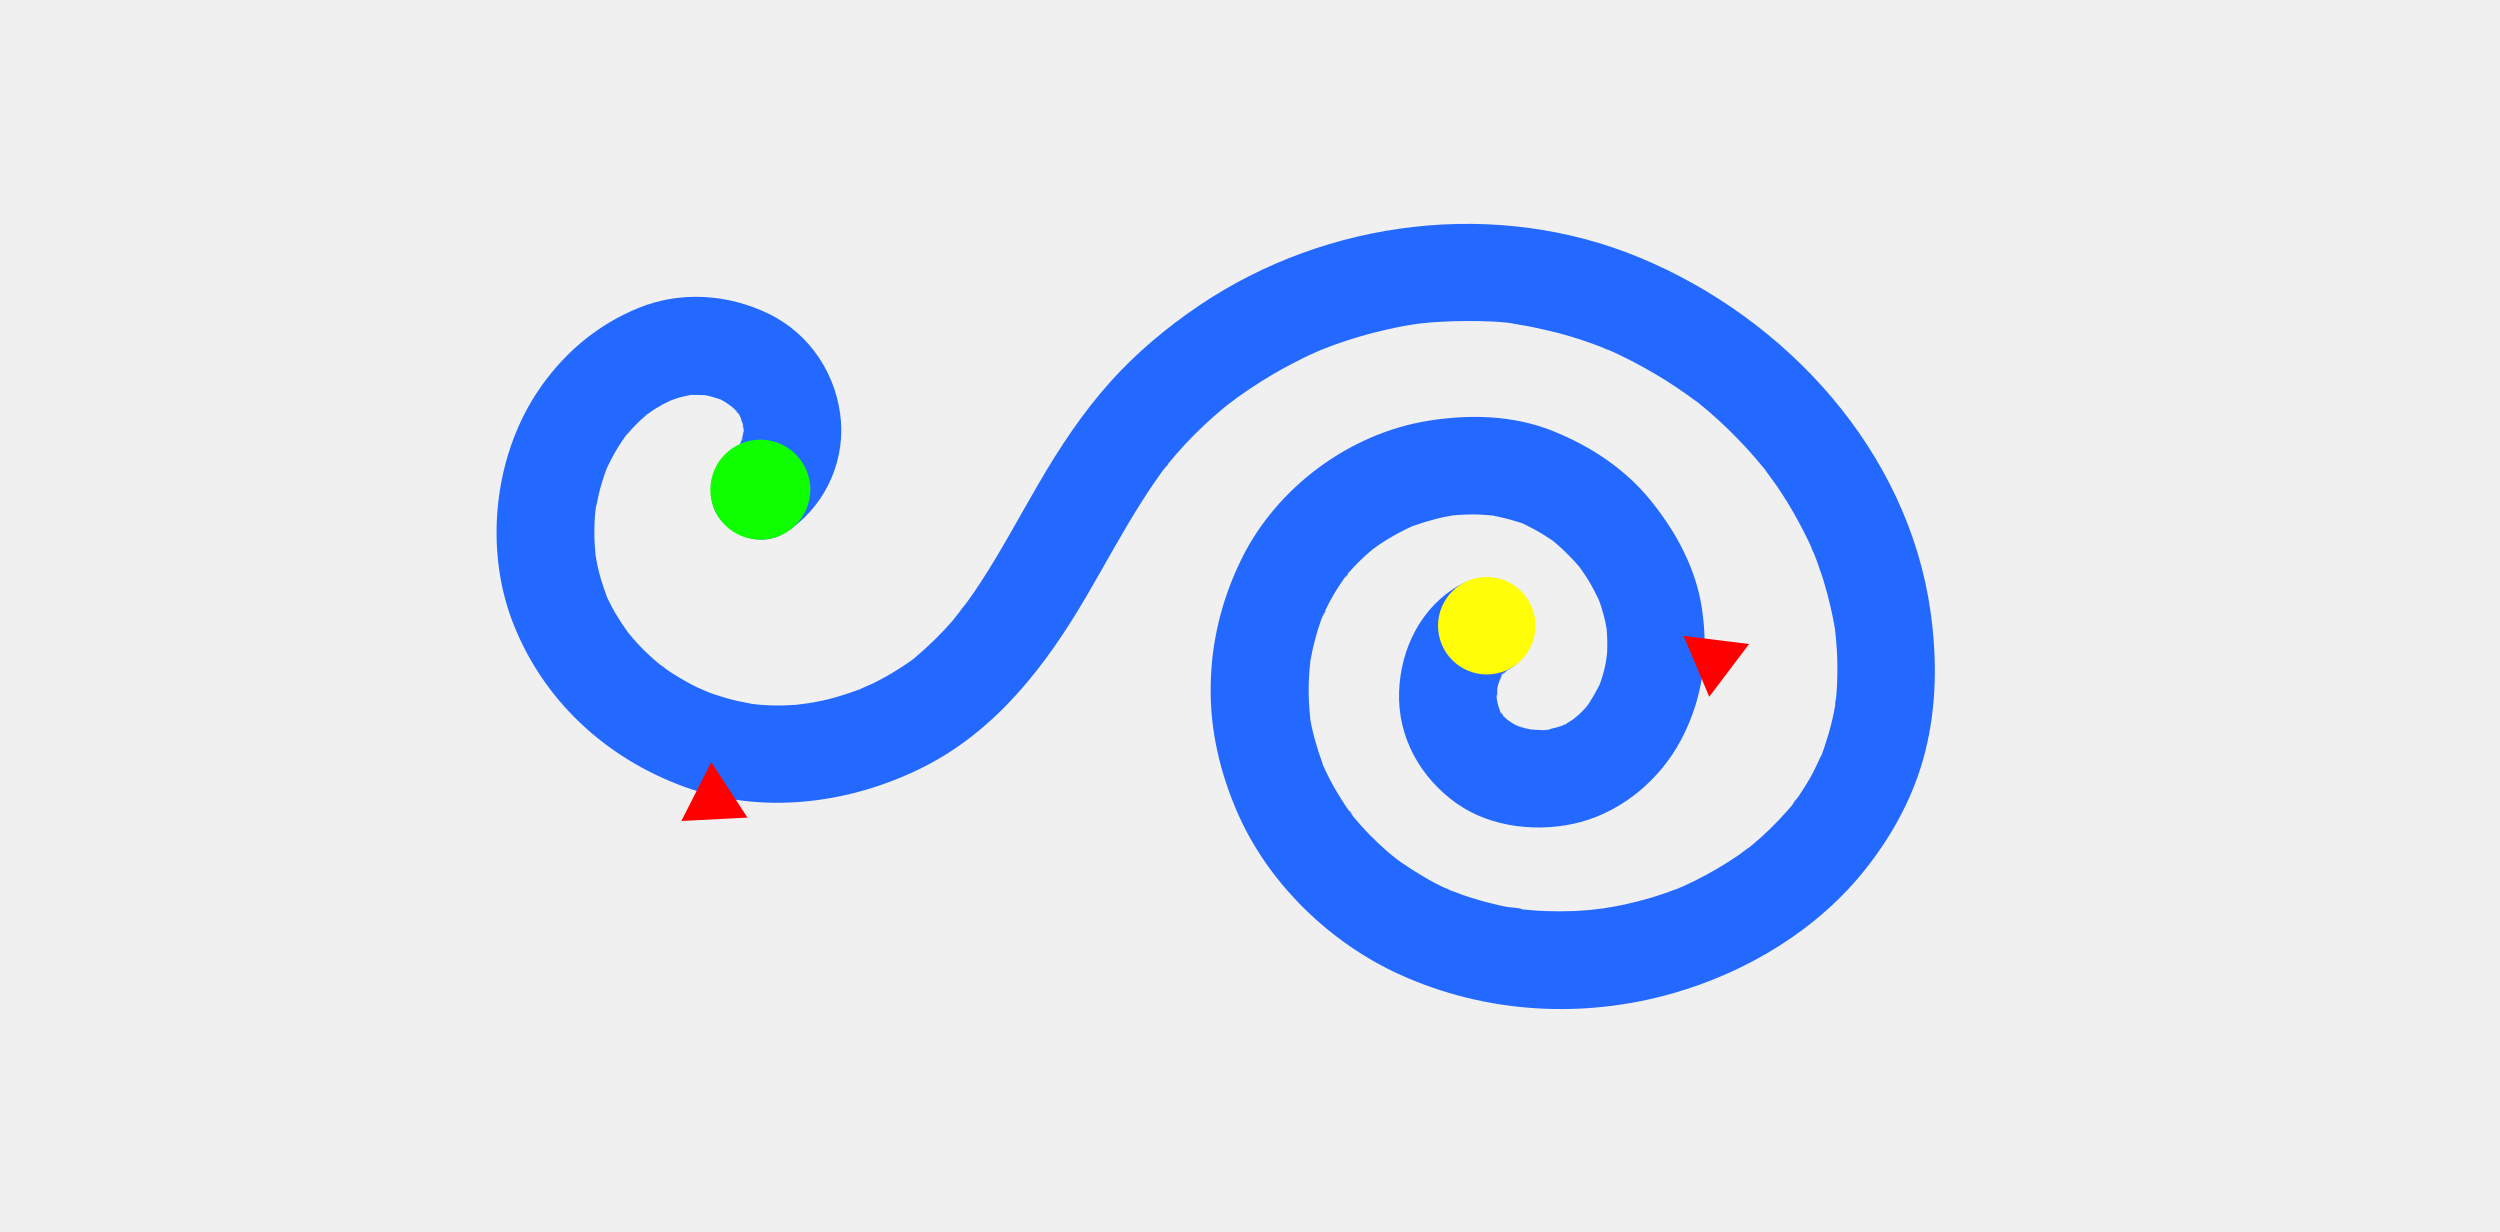
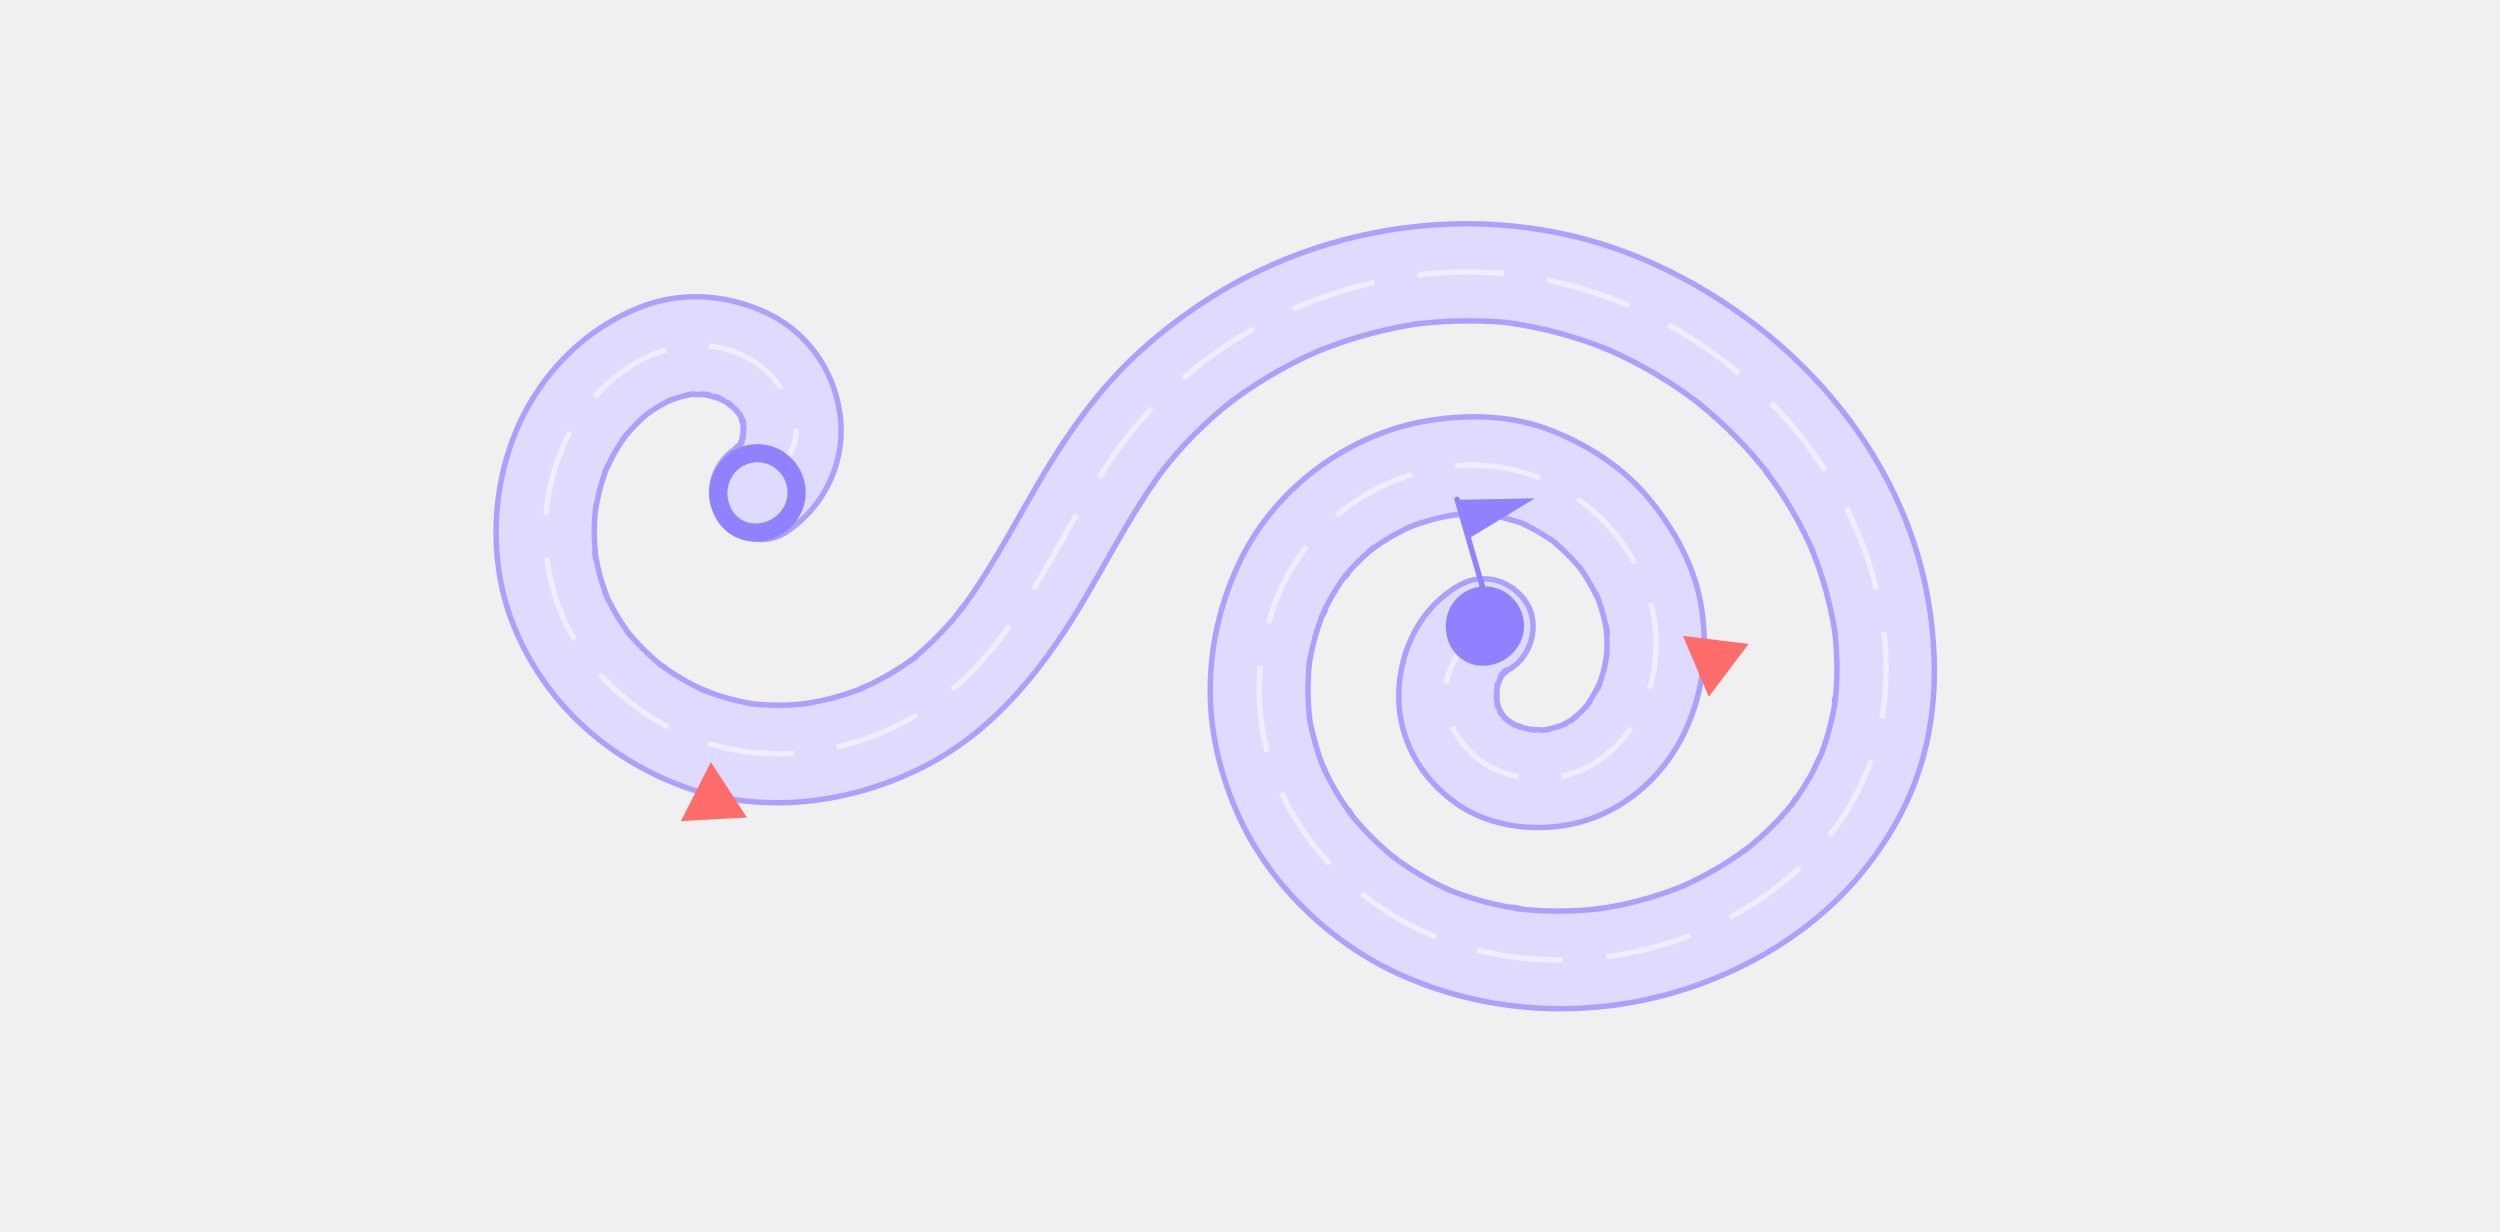
- <svg xmlns="http://www.w3.org/2000/svg" version="1.1" id="Calque_1" x="0px" y="0px" viewBox="0 0 1380 680" width="1380" height="680" style="enable-background:new 0 0 1380 680;" xml:space="preserve">
+ <svg xmlns="http://www.w3.org/2000/svg" version="1.1" id="Layer_2" x="0px" y="0px" viewBox="0 0 1380 680" style="enable-background:new 0 0 1380 680;" xml:space="preserve">
  <style type="text/css">
- 	.st0{fill:#2469FF;}
- 	.st1{fill:#0FFF00;}
- 	.st2{fill:#FFFD07;}
- 	.st3{fill:#FF0000;}
+ 	.st0{fill:#DEDBFF;stroke:#ABA0FF;stroke-width:3;stroke-linecap:round;stroke-linejoin:round;stroke-miterlimit:10;}
+ 	.st1{opacity:0.5;}
+ 	.st2{fill:none;stroke:#FFFFFF;stroke-width:3;stroke-miterlimit:10;}
+ 	.st3{fill:none;stroke:#FFFFFF;stroke-width:3;stroke-miterlimit:10;stroke-dasharray:47.822,23.911,47.822,23.911;}
+ 	
+ 		.st4{fill:none;stroke:#FFFFFF;stroke-width:3;stroke-miterlimit:10;stroke-dasharray:47.822,23.911,47.822,23.911,47.822,23.911;}
+ 	.st5{fill:none;stroke:#9082FF;stroke-width:10;stroke-miterlimit:10;}
+ 	.st6{fill:#9082FF;}
+ 	.st7{fill:#FF6C6C;}
</style>
+   <path class="st0" d="M433.34,294.09c20.62-13.05,32.73-37.12,30.76-61.56c-2.04-25.27-16.85-48.17-39.95-59.35  c-22.53-10.91-48.55-12.74-71.94-3.15c-23.56,9.66-42.54,25.98-56.45,47.3c-23.54,36.12-28.52,85.88-12.98,126.06  c16.72,43.22,51.44,75.13,94.75,90.91c43.27,15.76,92.01,9.44,132.5-11.13c40.1-20.37,67.37-56.16,89.61-94.16  c10.29-17.6,19.88-35.62,30.88-52.8c2.59-4.05,5.26-8.06,8.03-11.99c1.54-2.18,3.13-4.32,4.71-6.47c1.09-1.48,3.26-3.22-1.38,1.76  c1.03-1.11,1.91-2.41,2.88-3.58c6.14-7.5,12.77-14.59,19.83-21.23c3.52-3.32,7.15-6.53,10.88-9.63c1.77-1.47,3.59-2.86,5.36-4.32  c-6.56,5.42,0.08,0,1.87-1.3c7.86-5.68,16.06-10.88,24.55-15.57c4.24-2.35,8.56-4.57,12.93-6.66c2.07-0.99,4.16-1.95,6.26-2.89  c0.72-0.32,5.49-2.35,0.99-0.46c-4.48,1.88,0.82-0.31,1.74-0.67c9.02-3.58,18.24-6.62,27.62-9.1c4.69-1.24,9.41-2.34,14.16-3.3  c2-0.4,4.01-0.78,6.02-1.13c1.26-0.22,2.51-0.43,3.77-0.63c1.03-0.16,6.76-0.97,1.71-0.29c-5.05,0.68,0.11,0.01,0.96-0.09  c1.01-0.12,2.03-0.23,3.04-0.33c2.54-0.26,5.08-0.47,7.62-0.65c5.09-0.35,10.18-0.53,15.28-0.54c9.52-0.01,19.43,0.2,28.83,1.83  c-0.23-0.04-7.2-1.05-2.77-0.35c0.98,0.16,1.96,0.3,2.93,0.46c2.44,0.4,4.87,0.84,7.3,1.32c4.85,0.96,9.66,2.08,14.44,3.35  c9.07,2.42,18,5.39,26.71,8.88c0.91,0.36,1.82,0.79,2.75,1.12c-7.18-2.52-3.5-1.48-1.68-0.68c2.04,0.9,4.06,1.82,6.07,2.77  c4.47,2.12,8.88,4.37,13.21,6.76c8.24,4.54,16.21,9.55,23.87,15c1.81,1.29,3.61,2.61,5.39,3.95c1.51,1.14,4.46,3.8-1.35-1.05  c0.76,0.63,1.55,1.23,2.32,1.85c3.85,3.11,7.61,6.33,11.26,9.66c6.94,6.33,13.52,13.06,19.67,20.16c1.62,1.87,3.21,3.76,4.77,5.68  c0.62,0.77,1.24,1.54,1.86,2.31c2.72,3.38-1.32-1.69-1.49-1.95c2.69,4.12,5.87,7.96,8.6,12.07c5.21,7.82,9.93,15.96,14.11,24.37  c1.2,2.41,2.36,4.85,3.47,7.31c0.15,0.33,0.94,2.76,1.38,3.13c-0.46-1.1-0.93-2.2-1.39-3.3c0.33,0.79,0.65,1.58,0.96,2.38  c2.01,5.04,3.83,10.16,5.45,15.35c1.62,5.19,3.03,10.44,4.23,15.74c0.57,2.51,1.09,5.03,1.56,7.55c0.21,1.12,0.41,2.25,0.59,3.37  c0.15,0.88,1.49,8.09,0.52,3.18c-0.94-4.76,0.04,0.73,0.12,1.5c0.12,1.13,0.22,2.26,0.32,3.4c0.21,2.55,0.37,5.1,0.48,7.65  c0.23,5.65,0.2,11.31-0.13,16.96c-0.15,2.53-0.35,5.06-0.62,7.58c-0.11,1-0.42,2.32-0.39,3.36c-0.18-7.3,0.38-2.88-0.03-0.5  c-0.91,5.27-2.09,10.49-3.56,15.63c-0.7,2.44-1.46,4.86-2.29,7.26c-0.46,1.34-0.94,2.66-1.45,3.98c-0.72,1.89-2.76,5.05,0.49-0.93  c-2.37,4.35-4.16,9.01-6.61,13.34c-2.18,3.88-4.55,7.65-7.09,11.31c-1.11,1.61-2.48,3.13-3.47,4.81c3.8-6.46,1.96-2.51,0.56-0.79  c-0.94,1.15-1.89,2.29-2.86,3.41c-6.17,7.14-12.97,13.73-20.26,19.72c-0.77,0.63-1.55,1.25-2.33,1.88  c-3.39,2.74,1.62-1.31,1.91-1.47c-2.12,1.19-4.06,2.99-6.08,4.39c-4.12,2.85-8.36,5.53-12.69,8.04c-3.91,2.26-7.89,4.38-11.95,6.37  c-2.03,0.99-4.07,1.95-6.13,2.87c-1.75,0.78-5.56,2.14,1.62-0.64c-1.4,0.54-2.78,1.14-4.18,1.68c-9.71,3.77-19.72,6.77-29.89,9  c-5.22,1.15-10.48,1.91-15.75,2.82c8.57-1.47-1.6,0.07-3.42,0.22c-2.95,0.25-5.91,0.44-8.86,0.56c-5.32,0.22-10.65,0.23-15.97,0.01  c-2.95-0.12-5.9-0.3-8.84-0.56c-1.18-0.1-2.35-0.21-3.53-0.34c-0.88-0.09-1.76-0.19-2.64-0.3c-2.1-0.26-1.17-0.13,2.79,0.39  c-1.42-1.07-6.91-1.12-8.72-1.47c-2.32-0.45-4.62-0.94-6.92-1.48c-5.74-1.35-11.42-2.98-16.99-4.91c-2.8-0.97-5.54-2.05-8.3-3.11  c-1.65-0.63-4.24-2.26,2.28,0.96c-0.9-0.44-1.84-0.82-2.75-1.24c-4.58-2.11-9.05-4.43-13.41-6.95c-4.15-2.4-8.18-4.98-12.11-7.73  c-1.86-1.3-3.66-2.68-5.49-4.02c6.91,5.03,0.11-0.03-1.58-1.48c-7.45-6.38-14.32-13.43-20.46-21.07c-1.46-1.81-2.23-4.49,0.99,1.31  c-0.46-0.82-1.25-1.68-1.78-2.42c-1.32-1.83-2.59-3.69-3.83-5.58c-2.74-4.19-5.27-8.53-7.57-12.98c-1.03-2-2.02-4.03-2.96-6.09  c-0.41-0.89-0.76-1.88-1.22-2.75c3.7,7.01,1.19,2.78,0.46,0.87c-1.75-4.59-3.24-9.28-4.46-14.04c-1.22-4.71-2.53-9.7-2.91-14.57  c0.03,0.33,0.8,7.07,0.38,2.52c-0.1-1.04-0.21-2.08-0.3-3.12c-0.27-3.12-0.43-6.25-0.49-9.38c-0.08-4.69,0.07-9.39,0.46-14.07  c0.09-1.04,0.2-2.07,0.3-3.11c0.41-4.55-0.36,2.19-0.39,2.53c0.28-3.07,0.99-6.21,1.63-9.22c0.97-4.57,2.19-9.09,3.64-13.54  c0.73-2.22,1.51-4.42,2.36-6.59c0.92-2.36,2.83-3.84-0.64,1.42c0.82-1.25,1.3-2.89,1.95-4.23c2.04-4.2,4.31-8.28,6.82-12.21  c1.26-1.97,2.57-3.9,3.95-5.79c1.46-2.02,3.74-3.08-0.96,1.18c1.06-0.96,1.9-2.32,2.83-3.4c2.9-3.34,6-6.51,9.28-9.48  c1.64-1.49,3.35-2.89,5.04-4.32c2.74-2.33-5.69,4.11-1.38,1.06c1.21-0.85,2.39-1.73,3.61-2.57c3.66-2.5,7.45-4.8,11.36-6.88  c2.17-1.16,4.4-2.19,6.62-3.27c1.57-0.76,4.63-1.67-2.39,0.96c1.38-0.52,2.74-1.1,4.12-1.61c4.14-1.53,8.37-2.83,12.66-3.9  c2.38-0.59,4.77-1.1,7.18-1.54c0.96-0.17,1.94-0.29,2.89-0.48c-8.21,1.72-3.48,0.44-1.36,0.22c4.37-0.44,8.77-0.62,13.16-0.53  c2.44,0.05,4.88,0.18,7.31,0.41c0.97,0.09,1.94,0.23,2.91,0.31c-8.46-0.63-3.42-0.46-1.37-0.1c4.29,0.76,8.52,1.81,12.67,3.15  c2.14,0.69,4.72,1.34,6.69,2.44c-0.17-0.09-6.41-2.95-2.53-1.03c1.28,0.63,2.58,1.21,3.84,1.86c3.81,1.95,7.49,4.14,11.02,6.54  c1.1,0.75,2.56,1.52,3.49,2.48c-0.15-0.15-5.4-4.35-2.08-1.6c1.83,1.52,3.65,3.05,5.4,4.66c3.32,3.06,6.44,6.34,9.35,9.8  c0.76,0.9,1.59,1.79,2.25,2.76c-0.13-0.19-4.09-5.57-1.65-2.05c1.35,1.95,2.71,3.89,3.97,5.9c2.39,3.83,4.39,7.81,6.36,11.86  c1.56,3.21-2.57-6.74-0.79-1.89c0.32,0.89,0.68,1.76,1,2.64c0.88,2.44,1.66,4.91,2.33,7.41c0.55,2.05,1.04,4.11,1.45,6.19  c0.18,0.92,0.32,1.86,0.5,2.78c1,5.13-0.59-5.9-0.3-2.27c0.39,4.82,0.64,9.59,0.35,14.43c-0.16,2.64-1.88,9.39,0.07,1  c-0.51,2.18-0.79,4.42-1.32,6.61c-0.52,2.18-1.13,4.35-1.83,6.48c-0.39,1.18-0.8,2.36-1.24,3.53c-2.11,5.61,1.66-3.4,0.42-0.95  c-2.14,4.23-4.42,8.22-7.02,12.19c-1.03,1.57-3.1,3.06,1.56-1.93c-0.66,0.71-1.25,1.52-1.89,2.26c-1.78,2.03-3.68,3.95-5.69,5.75  c-0.9,0.8-1.99,1.51-2.81,2.38c4.16-4.42,3.72-2.71,1.9-1.58c-2.03,1.25-3.97,2.57-6.09,3.67c-0.81,0.42-1.69,0.77-2.49,1.21  c6.11-3.4,4.53-1.77,2.61-1.14c-2.65,0.87-5.25,1.74-7.98,2.34c-0.91,0.2-1.82,0.35-2.72,0.53c-4.37,0.85,3.05-0.4,3.05-0.4  c-1.46,0.76-5.3,0.33-6.92,0.31c-1.46-0.02-8.57-0.74-3.29,0c5.16,0.72,0.48,0.03-0.49-0.16c-1.34-0.27-2.68-0.58-4-0.95  c-1.73-0.48-3.44-1.34-5.18-1.71c6.04,1.26,4.6,2.04,2.1,0.8c-1.01-0.5-2.01-1.03-2.98-1.6c-1.12-0.65-6.91-4.8-2.85-1.73  c3.9,2.96,0.31,0.09-0.36-0.55c-1-0.95-1.89-1.99-2.85-2.97c-1.54-1.58-1.2-3.25,1.94,2.59c-0.47-0.88-1.16-1.69-1.68-2.54  c-0.96-1.57-1.65-3.26-2.55-4.85c4.04,7.17,1.29,3.1,0.48,0.13c-0.27-0.98-0.51-1.97-0.72-2.98c-0.53-2.57,0.29-5.82,0.22,2.33  c0.03-3.69-0.08-7.31,0.11-11.01c-0.45,8.96-0.45,3.45,0.3,0.6c0.47-1.76,1.19-3.43,1.7-5.16c-2.44,8.32-1.07,2.55,0.48,0.03  c0.41-0.68,0.88-1.32,1.3-1.99c2.14-3.44-1.92,2.89-2.05,2.64c-0.29-0.57,3.66-3.58,4.19-4.21c-3.87,4.57-4.63,3.28-2.61,2.04  c1.04-0.64,2.05-1.3,3.11-1.9c12.32-6.94,17.5-24.82,9.69-36.94c-8.03-12.45-23.77-17.11-36.94-9.69  c-21.18,11.93-32.68,35.08-33.5,58.86c-0.87,25.14,11.66,47.53,31.93,61.75c19.21,13.48,45.88,16.13,68.16,10.16  c23.74-6.35,44.03-23.74,55.5-45.3c12.1-22.75,15.39-47.77,11.49-73.04c-3.41-22.1-14.3-41.97-28.17-59.18  c-14.23-17.65-33.47-30.2-54.35-38.51c-21.58-8.6-45.38-9.23-68.05-5.62c-43.68,6.94-84.01,36.72-103.55,76.37  c-10.78,21.88-16.65,45.64-17.04,70.07c-0.39,24.25,5.1,47.56,14.71,69.67c17.04,39.22,51.31,72.3,90.17,89.76  c47.07,21.15,100.29,24.3,149.93,10.22c41.33-11.71,80.76-35.51,107.37-69.59c14.79-18.94,26.1-39.97,32.07-63.4  c6.52-25.57,6.71-51.5,3.09-77.46c-12.39-88.7-79.29-161.81-160.13-195.47c-79.14-32.95-172.76-21.58-243.55,26.2  c-17.92,12.1-34.77,26.15-49.17,42.32c-15.26,17.13-27.97,36.29-39.51,56.06c-10.53,18.04-20.34,36.52-31.72,54.05  c-2.6,4.01-5.28,7.96-8.06,11.84c-1.29,1.79-7.07,8.27-1.48,2.16c-2.13,2.32-3.97,4.98-6.02,7.37c-6.61,7.71-13.85,14.64-21.6,21.18  c-4.43,3.74,5.14-3.66,0.4-0.31c-0.87,0.62-1.72,1.26-2.59,1.88c-2.18,1.54-4.4,3.02-6.65,4.45c-4.51,2.85-9.17,5.47-13.95,7.83  c-2.33,1.15-5.09,1.98-7.26,3.36c0.38-0.24,6.22-2.49,2.02-0.89c-1,0.38-1.99,0.77-2.99,1.14c-5.24,1.95-10.59,3.6-16.02,4.96  c-4.92,1.23-9.88,2.03-14.86,2.91c8.9-1.57-0.1-0.1-2.32,0.06c-2.65,0.2-5.3,0.32-7.95,0.36c-5.31,0.09-10.63-0.13-15.92-0.67  c-1.06-0.11-2.12-0.26-3.17-0.36c7.83,0.73,4.55,0.66,2.76,0.32c-2.93-0.55-5.85-1.06-8.76-1.74c-4.35-1.02-8.65-2.27-12.87-3.73  c-2.35-0.81-4.64-1.78-6.97-2.63c8.46,3.07-0.42-0.3-2.37-1.26c-4.23-2.09-8.34-4.41-12.33-6.93c-2.1-1.33-4.16-2.71-6.17-4.15  c-0.8-0.57-1.58-1.21-2.4-1.75c6.54,4.36,2.33,1.83,0.78,0.56c-3.83-3.14-7.48-6.49-10.92-10.04c-1.38-1.42-2.72-2.87-4.03-4.35  c-0.98-1.11-1.91-2.26-2.88-3.38c-3.2-3.7,3.67,5.05,0.57,0.8c-2.62-3.6-5.11-7.27-7.35-11.12c-1.25-2.14-2.43-4.31-3.53-6.53  c-0.44-0.89-0.88-1.78-1.3-2.68c-0.43-0.91-0.84-1.82-1.24-2.74c1.63,3.92,2.05,4.91,1.28,2.97c-1.64-4.49-3.22-8.95-4.4-13.59  c-0.62-2.43-1.17-4.88-1.63-7.35c-0.19-0.99-0.34-1.98-0.52-2.97c-1-5.55,0.65,6.83,0.15,1.21c-0.42-4.76-0.77-9.5-0.73-14.28  c0.02-2.26,0.1-4.52,0.24-6.77c0.1-1.5,0.22-3,0.37-4.5c0.22-2.13,1.48-6.98-0.21,1.21c0.91-4.43,1.6-8.85,2.79-13.22  c0.66-2.41,1.39-4.8,2.2-7.16c0.32-0.94,0.66-1.89,1.01-2.82c0.35-0.94,0.71-1.87,1.08-2.79c-1.68,3.91-2.1,4.91-1.26,3.01  c2.01-4.3,4.1-8.53,6.59-12.58c1.31-2.13,2.74-4.17,4.14-6.24c0.95-1.42,3.16-3.67-1.52,1.86c0.98-1.16,1.91-2.37,2.9-3.53  c3.23-3.75,6.74-7.26,10.5-10.47c1.5-1.28,4.74-3.2-1.2,0.79c0.86-0.58,1.67-1.24,2.52-1.84c2.55-1.79,5.19-3.44,7.92-4.94  c1.26-0.69,8.12-3.79,3.75-2c-4.39,1.79,2.67-0.88,4.02-1.29c2.48-0.75,4.98-1.24,7.5-1.81c4.5-1.02-2.37,0.23-2.57,0.3  c1.42-0.51,3.56-0.28,5.06-0.31c2.19-0.04,4.35,0.09,6.53,0.25c5.3,0.38-5.7-1.08-2.13-0.27c1.18,0.27,2.38,0.46,3.56,0.75  c2.13,0.52,4.16,1.26,6.25,1.9c3.41,1.05-6.45-3.1-1.77-0.78c1.3,0.64,2.58,1.27,3.84,1.98c2.28,1.29,7.63,6.31,1.64,0.61  c1.55,1.48,3.23,2.79,4.71,4.36c0.79,0.84,1.49,1.94,2.36,2.68c-4.33-3.71-2.83-4-1.68-2c0.7,1.21,1.48,2.35,2.14,3.59  c0.19,0.38,0.39,0.77,0.58,1.15c1.15,2.51,0.75,1.55-1.2-2.88c0.3,1.82,1.11,3.81,1.62,5.6c0.7,2.46-0.28,4.79-0.23-2.7  c-0.01,0.84,0.17,1.74,0.21,2.59c0.11,2.16-0.26,4.36-0.13,6.49c-0.37-6.3,0.97-5.71,0.44-3.33c-0.28,1.26-0.51,2.53-0.85,3.78  c-0.23,0.83-0.53,1.64-0.75,2.46c-1.08,4.14,1.33-3.06,1.33-2.87c-0.04,1.7-2.18,4.09-3.04,5.58c-2.34,4.09,3.95-4.1,1.57-1.92  c-0.77,0.7-1.4,1.59-2.15,2.32c-0.57,0.56-1.4,1.11-1.88,1.71c3.64-4.56,4.13-3.02,1.3-1.23c-11.92,7.55-17.78,24.39-9.69,36.94  C404.1,296.34,420.58,302.17,433.34,294.09L433.34,294.09z" />
+   <g class="st1">
+     <g>
+       <path class="st2" d="M430.88,259.8c5.97-9.26,8.83-16.02,8.61-23.06" />
+       <path class="st3" d="M431.2,214.57c-10.63-17.09-32.3-25.76-52.38-23.62c-20.61,2.21-39.26,14.42-52.54,30.34    c-1.91,2.29-3.71,4.65-5.4,7.09" />
+       <path class="st4" d="M314.63,238.58c-17.03,31.65-18.12,71.79-2.78,104.55c18.3,39.09,58.26,66.55,101.09,71.99    c42.82,5.43,87.35-10.43,118.82-39.97c38.9-36.53,56.87-89.88,89.23-132.31c48.65-63.79,131.56-99.71,211.37-91.56    c79.81,8.15,153.75,60.08,188.51,132.38c21.65,45.05,28.14,99.25,8.41,145.17c-19.28,44.89-61.77,77.23-108.42,91.77    c-41.78,13.02-88.11,12.81-128.68-3.61c-40.57-16.43-74.69-49.62-89.34-90.86s-8.48-89.97,18.4-124.51s74.45-52.54,116.84-41.66    c42.39,10.88,76.07,51.56,76.12,95.33c0.03,25.79-11.94,52.31-33.88,65.88c-21.94,13.57-53.7,11.21-70.68-8.2    c-6.89-7.87-10.69-15.71-11.82-23.52" />
+       <path class="st2" d="M798.11,377.51c1.41-7.47,5.06-14.93,10.6-22.42" />
+     </g>
+   </g>
+   <path class="st5" d="M439.74,272.07c0,12.11-10.72,21.92-22.65,21.92s-20.55-9.82-20.55-21.92s9.67-21.92,21.6-21.92  S439.74,259.96,439.74,272.07z" />
+   <path class="st6" d="M841.26,345.62c0,12.11-10.72,21.92-22.65,21.92s-20.55-9.82-20.55-21.92s9.67-21.92,21.6-21.92  S841.26,333.51,841.26,345.62z" />
  <g>
    <g>
-       <path class="st0" d="M433.4,294.1c20.6-13,32.7-37.1,30.8-61.6c-2-25.3-16.9-48.2-39.9-59.3c-22.5-10.9-48.6-12.7-71.9-3.2    c-23.6,9.7-42.5,26-56.4,47.3c-23.5,36.1-28.5,85.9-13,126.1c16.7,43.2,51.4,75.1,94.7,90.9c43.3,15.8,92,9.4,132.5-11.1    c40.1-20.4,67.4-56.2,89.6-94.2c10.3-17.6,19.9-35.6,30.9-52.8c2.6-4.1,5.3-8.1,8-12c1.5-2.2,3.1-4.3,4.7-6.5    c1.1-1.5,3.3-3.2-1.4,1.8c1-1.1,1.9-2.4,2.9-3.6c6.1-7.5,12.8-14.6,19.8-21.2c3.5-3.3,7.2-6.5,10.9-9.6c1.8-1.5,3.6-2.9,5.4-4.3    c-6.6,5.4,0.1,0,1.9-1.3c7.9-5.7,16.1-10.9,24.5-15.6c4.2-2.3,8.6-4.6,12.9-6.7c2.1-1,4.2-2,6.3-2.9c0.7-0.3,5.5-2.4,1-0.5    c-4.5,1.9,0.8-0.3,1.7-0.7c9-3.6,18.2-6.6,27.6-9.1c4.7-1.2,9.4-2.3,14.2-3.3c2-0.4,4-0.8,6-1.1c1.3-0.2,2.5-0.4,3.8-0.6    c1-0.2,6.8-1,1.7-0.3c-5,0.7,0.1,0,1-0.1c1-0.1,2-0.2,3-0.3c2.5-0.3,5.1-0.5,7.6-0.6c5.1-0.3,10.2-0.5,15.3-0.5    c9.5,0,19.4,0.2,28.8,1.8c-0.2,0-7.2-1.1-2.8-0.3c1,0.2,2,0.3,2.9,0.5c2.4,0.4,4.9,0.8,7.3,1.3c4.8,1,9.7,2.1,14.4,3.3    c9.1,2.4,18,5.4,26.7,8.9c0.9,0.4,1.8,0.8,2.7,1.1c-7.2-2.5-3.5-1.5-1.7-0.7c2,0.9,4.1,1.8,6.1,2.8c4.5,2.1,8.9,4.4,13.2,6.8    c8.2,4.5,16.2,9.5,23.9,15c1.8,1.3,3.6,2.6,5.4,3.9c1.5,1.1,4.5,3.8-1.3-1.1c0.8,0.6,1.6,1.2,2.3,1.8c3.9,3.1,7.6,6.3,11.3,9.7    c6.9,6.3,13.5,13.1,19.7,20.2c1.6,1.9,3.2,3.8,4.8,5.7c0.6,0.8,1.2,1.5,1.9,2.3c2.7,3.4-1.3-1.7-1.5-2c2.7,4.1,5.9,8,8.6,12.1    c5.2,7.8,9.9,16,14.1,24.4c1.2,2.4,2.4,4.8,3.5,7.3c0.1,0.3,0.9,2.8,1.4,3.1c-0.5-1.1-0.9-2.2-1.4-3.3c0.3,0.8,0.6,1.6,1,2.4    c2,5,3.8,10.2,5.5,15.3c1.6,5.2,3,10.4,4.2,15.7c0.6,2.5,1.1,5,1.6,7.6c0.2,1.1,0.4,2.2,0.6,3.4c0.1,0.9,1.5,8.1,0.5,3.2    c-0.9-4.8,0,0.7,0.1,1.5c0.1,1.1,0.2,2.3,0.3,3.4c0.2,2.5,0.4,5.1,0.5,7.6c0.2,5.7,0.2,11.3-0.1,17c-0.1,2.5-0.4,5.1-0.6,7.6    c-0.1,1-0.4,2.3-0.4,3.4c-0.2-7.3,0.4-2.9,0-0.5c-0.9,5.3-2.1,10.5-3.6,15.6c-0.7,2.4-1.5,4.9-2.3,7.3c-0.5,1.3-0.9,2.7-1.4,4    c-0.7,1.9-2.8,5.1,0.5-0.9c-2.4,4.4-4.2,9-6.6,13.3c-2.2,3.9-4.6,7.7-7.1,11.3c-1.1,1.6-2.5,3.1-3.5,4.8c3.8-6.5,2-2.5,0.6-0.8    c-0.9,1.2-1.9,2.3-2.9,3.4c-6.2,7.1-13,13.7-20.3,19.7c-0.8,0.6-1.6,1.3-2.3,1.9c-3.4,2.7,1.6-1.3,1.9-1.5c-2.1,1.2-4.1,3-6.1,4.4    c-4.1,2.8-8.4,5.5-12.7,8c-3.9,2.3-7.9,4.4-11.9,6.4c-2,1-4.1,1.9-6.1,2.9c-1.7,0.8-5.6,2.1,1.6-0.6c-1.4,0.5-2.8,1.1-4.2,1.7    c-9.7,3.8-19.7,6.8-29.9,9c-5.2,1.1-10.5,1.9-15.7,2.8c8.6-1.5-1.6,0.1-3.4,0.2c-3,0.3-5.9,0.4-8.9,0.6c-5.3,0.2-10.6,0.2-16,0    c-3-0.1-5.9-0.3-8.8-0.6c-1.2-0.1-2.4-0.2-3.5-0.3c-0.9-0.1-1.8-0.2-2.6-0.3c-2.1-0.3-1.2-0.1,2.8,0.4c-1.4-1.1-6.9-1.1-8.7-1.5    c-2.3-0.4-4.6-0.9-6.9-1.5c-5.7-1.3-11.4-3-17-4.9c-2.8-1-5.5-2-8.3-3.1c-1.7-0.6-4.2-2.3,2.3,1c-0.9-0.4-1.8-0.8-2.8-1.2    c-4.6-2.1-9.1-4.4-13.4-7c-4.1-2.4-8.2-5-12.1-7.7c-1.9-1.3-3.7-2.7-5.5-4c6.9,5,0.1,0-1.6-1.5c-7.4-6.4-14.3-13.4-20.5-21.1    c-1.5-1.8-2.2-4.5,1,1.3c-0.5-0.8-1.2-1.7-1.8-2.4c-1.3-1.8-2.6-3.7-3.8-5.6c-2.7-4.2-5.3-8.5-7.6-13c-1-2-2-4-3-6.1    c-0.4-0.9-0.8-1.9-1.2-2.8c3.7,7,1.2,2.8,0.5,0.9c-1.7-4.6-3.2-9.3-4.5-14c-1.2-4.7-2.5-9.7-2.9-14.6c0,0.3,0.8,7.1,0.4,2.5    c-0.1-1-0.2-2.1-0.3-3.1c-0.3-3.1-0.4-6.2-0.5-9.4c-0.1-4.7,0.1-9.4,0.5-14.1c0.1-1,0.2-2.1,0.3-3.1c0.4-4.5-0.4,2.2-0.4,2.5    c0.3-3.1,1-6.2,1.6-9.2c1-4.6,2.2-9.1,3.6-13.5c0.7-2.2,1.5-4.4,2.4-6.6c0.9-2.4,2.8-3.8-0.6,1.4c0.8-1.2,1.3-2.9,2-4.2    c2-4.2,4.3-8.3,6.8-12.2c1.3-2,2.6-3.9,3.9-5.8c1.5-2,3.7-3.1-1,1.2c1.1-1,1.9-2.3,2.8-3.4c2.9-3.3,6-6.5,9.3-9.5    c1.6-1.5,3.4-2.9,5-4.3c2.7-2.3-5.7,4.1-1.4,1.1c1.2-0.9,2.4-1.7,3.6-2.6c3.7-2.5,7.5-4.8,11.4-6.9c2.2-1.2,4.4-2.2,6.6-3.3    c1.6-0.8,4.6-1.7-2.4,1c1.4-0.5,2.7-1.1,4.1-1.6c4.1-1.5,8.4-2.8,12.7-3.9c2.4-0.6,4.8-1.1,7.2-1.5c1-0.2,1.9-0.3,2.9-0.5    c-8.2,1.7-3.5,0.4-1.4,0.2c4.4-0.4,8.8-0.6,13.2-0.5c2.4,0.1,4.9,0.2,7.3,0.4c1,0.1,1.9,0.2,2.9,0.3c-8.5-0.6-3.4-0.5-1.4-0.1    c4.3,0.8,8.5,1.8,12.7,3.1c2.1,0.7,4.7,1.3,6.7,2.4c-0.2-0.1-6.4-2.9-2.5-1c1.3,0.6,2.6,1.2,3.8,1.9c3.8,1.9,7.5,4.1,11,6.5    c1.1,0.7,2.6,1.5,3.5,2.5c-0.1-0.2-5.4-4.4-2.1-1.6c1.8,1.5,3.7,3,5.4,4.7c3.3,3.1,6.4,6.3,9.4,9.8c0.8,0.9,1.6,1.8,2.2,2.8    c-0.1-0.2-4.1-5.6-1.7-2.1c1.4,1.9,2.7,3.9,4,5.9c2.4,3.8,4.4,7.8,6.4,11.9c1.6,3.2-2.6-6.7-0.8-1.9c0.3,0.9,0.7,1.8,1,2.6    c0.9,2.4,1.7,4.9,2.3,7.4c0.6,2,1,4.1,1.4,6.2c0.2,0.9,0.3,1.9,0.5,2.8c1,5.1-0.6-5.9-0.3-2.3c0.4,4.8,0.6,9.6,0.3,14.4    c-0.2,2.6-1.9,9.4,0.1,1c-0.5,2.2-0.8,4.4-1.3,6.6c-0.5,2.2-1.1,4.3-1.8,6.5c-0.4,1.2-0.8,2.4-1.2,3.5c-2.1,5.6,1.7-3.4,0.4-0.9    c-2.1,4.2-4.4,8.2-7,12.2c-1,1.6-3.1,3.1,1.6-1.9c-0.7,0.7-1.3,1.5-1.9,2.3c-1.8,2-3.7,3.9-5.7,5.7c-0.9,0.8-2,1.5-2.8,2.4    c4.2-4.4,3.7-2.7,1.9-1.6c-2,1.3-4,2.6-6.1,3.7c-0.8,0.4-1.7,0.8-2.5,1.2c6.1-3.4,4.5-1.8,2.6-1.1c-2.6,0.9-5.2,1.7-8,2.3    c-0.9,0.2-1.8,0.4-2.7,0.5c-4.4,0.8,3.1-0.4,3.1-0.4c-1.5,0.8-5.3,0.3-6.9,0.3c-1.5,0-8.6-0.7-3.3,0c5.2,0.7,0.5,0-0.5-0.2    c-1.3-0.3-2.7-0.6-4-0.9c-1.7-0.5-3.4-1.3-5.2-1.7c6,1.3,4.6,2,2.1,0.8c-1-0.5-2-1-3-1.6c-1.1-0.7-6.9-4.8-2.9-1.7    c3.9,3,0.3,0.1-0.4-0.6c-1-0.9-1.9-2-2.9-3c-1.5-1.6-1.2-3.2,1.9,2.6c-0.5-0.9-1.2-1.7-1.7-2.5c-1-1.6-1.6-3.3-2.5-4.9    c4,7.2,1.3,3.1,0.5,0.1c-0.3-1-0.5-2-0.7-3c-0.5-2.6,0.3-5.8,0.2,2.3c0-3.7-0.1-7.3,0.1-11c-0.4,9-0.5,3.5,0.3,0.6    c0.5-1.8,1.2-3.4,1.7-5.2c-2.4,8.3-1.1,2.6,0.5,0c0.4-0.7,0.9-1.3,1.3-2c2.1-3.4-1.9,2.9-2.1,2.6c-0.3-0.6,3.7-3.6,4.2-4.2    c-3.9,4.6-4.6,3.3-2.6,2c1-0.6,2-1.3,3.1-1.9c12.3-6.9,17.5-24.8,9.7-36.9c-8-12.5-23.8-17.1-36.9-9.7    c-21.2,11.9-32.7,35.1-33.5,58.9c-0.9,25.1,11.7,47.5,31.9,61.8c19.2,13.5,45.9,16.1,68.2,10.2c23.7-6.4,44-23.7,55.5-45.3    c12.1-22.8,15.4-47.8,11.5-73c-3.4-22.1-14.3-42-28.2-59.2c-14.2-17.6-33.5-30.2-54.3-38.5c-21.6-8.6-45.4-9.2-68.1-5.6    c-43.7,6.9-84,36.7-103.5,76.4c-10.8,21.9-16.7,45.6-17,70.1c-0.4,24.3,5.1,47.6,14.7,69.7c17,39.2,51.3,72.3,90.2,89.8    c47.1,21.2,100.3,24.3,149.9,10.2c41.3-11.7,80.8-35.5,107.4-69.6c14.8-18.9,26.1-40,32.1-63.4c6.5-25.6,6.7-51.5,3.1-77.5    c-12.4-88.7-79.3-161.8-160.1-195.5c-79.1-33-172.8-21.6-243.6,26.2c-17.9,12.1-34.8,26.2-49.2,42.3c-15.3,17.1-28,36.3-39.5,56.1    c-10.5,18-20.3,36.5-31.7,54c-2.6,4-5.3,8-8.1,11.8c-1.3,1.8-7.1,8.3-1.5,2.2c-2.1,2.3-4,5-6,7.4c-6.6,7.7-13.8,14.6-21.6,21.2    c-4.4,3.7,5.1-3.7,0.4-0.3c-0.9,0.6-1.7,1.3-2.6,1.9c-2.2,1.5-4.4,3-6.7,4.4c-4.5,2.9-9.2,5.5-14,7.8c-2.3,1.2-5.1,2-7.3,3.4    c0.4-0.2,6.2-2.5,2-0.9c-1,0.4-2,0.8-3,1.1c-5.2,1.9-10.6,3.6-16,5c-4.9,1.2-9.9,2-14.9,2.9c8.9-1.6-0.1-0.1-2.3,0.1    c-2.6,0.2-5.3,0.3-8,0.4c-5.3,0.1-10.6-0.1-15.9-0.7c-1.1-0.1-2.1-0.3-3.2-0.4c7.8,0.7,4.6,0.7,2.8,0.3c-2.9-0.5-5.9-1.1-8.8-1.7    c-4.3-1-8.6-2.3-12.9-3.7c-2.4-0.8-4.6-1.8-7-2.6c8.5,3.1-0.4-0.3-2.4-1.3c-4.2-2.1-8.3-4.4-12.3-6.9c-2.1-1.3-4.2-2.7-6.2-4.2    c-0.8-0.6-1.6-1.2-2.4-1.8c6.5,4.4,2.3,1.8,0.8,0.6c-3.8-3.1-7.5-6.5-10.9-10c-1.4-1.4-2.7-2.9-4-4.4c-1-1.1-1.9-2.3-2.9-3.4    c-3.2-3.7,3.7,5.1,0.6,0.8c-2.6-3.6-5.1-7.3-7.4-11.1c-1.2-2.1-2.4-4.3-3.5-6.5c-0.4-0.9-0.9-1.8-1.3-2.7    c-0.4-0.9-0.8-1.8-1.2-2.7c1.6,3.9,2.1,4.9,1.3,3c-1.6-4.5-3.2-9-4.4-13.6c-0.6-2.4-1.2-4.9-1.6-7.3c-0.2-1-0.3-2-0.5-3    c-1-5.5,0.6,6.8,0.1,1.2c-0.4-4.8-0.8-9.5-0.7-14.3c0-2.3,0.1-4.5,0.2-6.8c0.1-1.5,0.2-3,0.4-4.5c0.2-2.1,1.5-7-0.2,1.2    c0.9-4.4,1.6-8.8,2.8-13.2c0.7-2.4,1.4-4.8,2.2-7.2c0.3-0.9,0.7-1.9,1-2.8c0.3-0.9,0.7-1.9,1.1-2.8c-1.7,3.9-2.1,4.9-1.3,3    c2-4.3,4.1-8.5,6.6-12.6c1.3-2.1,2.7-4.2,4.1-6.2c0.9-1.4,3.2-3.7-1.5,1.9c1-1.2,1.9-2.4,2.9-3.5c3.2-3.8,6.7-7.3,10.5-10.5    c1.5-1.3,4.7-3.2-1.2,0.8c0.9-0.6,1.7-1.2,2.5-1.8c2.5-1.8,5.2-3.4,7.9-4.9c1.3-0.7,8.1-3.8,3.7-2c-4.4,1.8,2.7-0.9,4-1.3    c2.5-0.8,5-1.2,7.5-1.8c4.5-1-2.4,0.2-2.6,0.3c1.4-0.5,3.6-0.3,5.1-0.3c2.2,0,4.4,0.1,6.5,0.2c5.3,0.4-5.7-1.1-2.1-0.3    c1.2,0.3,2.4,0.5,3.6,0.8c2.1,0.5,4.2,1.3,6.3,1.9c3.4,1.1-6.4-3.1-1.8-0.8c1.3,0.6,2.6,1.3,3.8,2c2.3,1.3,7.6,6.3,1.6,0.6    c1.6,1.5,3.2,2.8,4.7,4.4c0.8,0.8,1.5,1.9,2.4,2.7c-4.3-3.7-2.8-4-1.7-2c0.7,1.2,1.5,2.4,2.1,3.6c0.2,0.4,0.4,0.8,0.6,1.2    c1.2,2.5,0.8,1.6-1.2-2.9c0.3,1.8,1.1,3.8,1.6,5.6c0.7,2.5-0.3,4.8-0.2-2.7c0,0.8,0.2,1.7,0.2,2.6c0.1,2.2-0.3,4.4-0.1,6.5    c-0.4-6.3,1-5.7,0.4-3.3c-0.3,1.3-0.5,2.5-0.9,3.8c-0.2,0.8-0.5,1.6-0.8,2.5c-1.1,4.1,1.3-3.1,1.3-2.9c0,1.7-2.2,4.1-3,5.6    c-2.3,4.1,3.9-4.1,1.6-1.9c-0.8,0.7-1.4,1.6-2.1,2.3c-0.6,0.6-1.4,1.1-1.9,1.7c3.6-4.6,4.1-3,1.3-1.2    c-11.9,7.5-17.8,24.4-9.7,36.9C404.2,296.3,420.6,302.2,433.4,294.1L433.4,294.1z" />
+       <path class="st6" d="M820.14,324.81c-4.8-16.53-9.61-33.06-14.41-49.6c-0.54-1.85-3.43-1.06-2.89,0.8    c4.8,16.53,9.61,33.06,14.41,49.6C817.79,327.45,820.68,326.67,820.14,324.81L820.14,324.81z" />
    </g>
  </g>
-   <circle class="st1" cx="419.7" cy="270.3" r="27.6" />
-   <circle class="st2" cx="820.7" cy="345.4" r="26.9" />
-   <polygon class="st3" points="929.3,351 943.5,384.6 965.5,355.5 " />
-   <polygon class="st3" points="392.6,420.7 376.1,453.2 412.6,451.3 " />
+   <polygon class="st6" points="847.29,275.07 804.89,275.91 811.04,297.08 " />
+   <polygon class="st7" points="929,351.02 943.25,384.6 965.21,355.47 " />
+   <polygon class="st7" points="392.37,420.7 375.88,453.24 412.3,451.25 " />
</svg>
